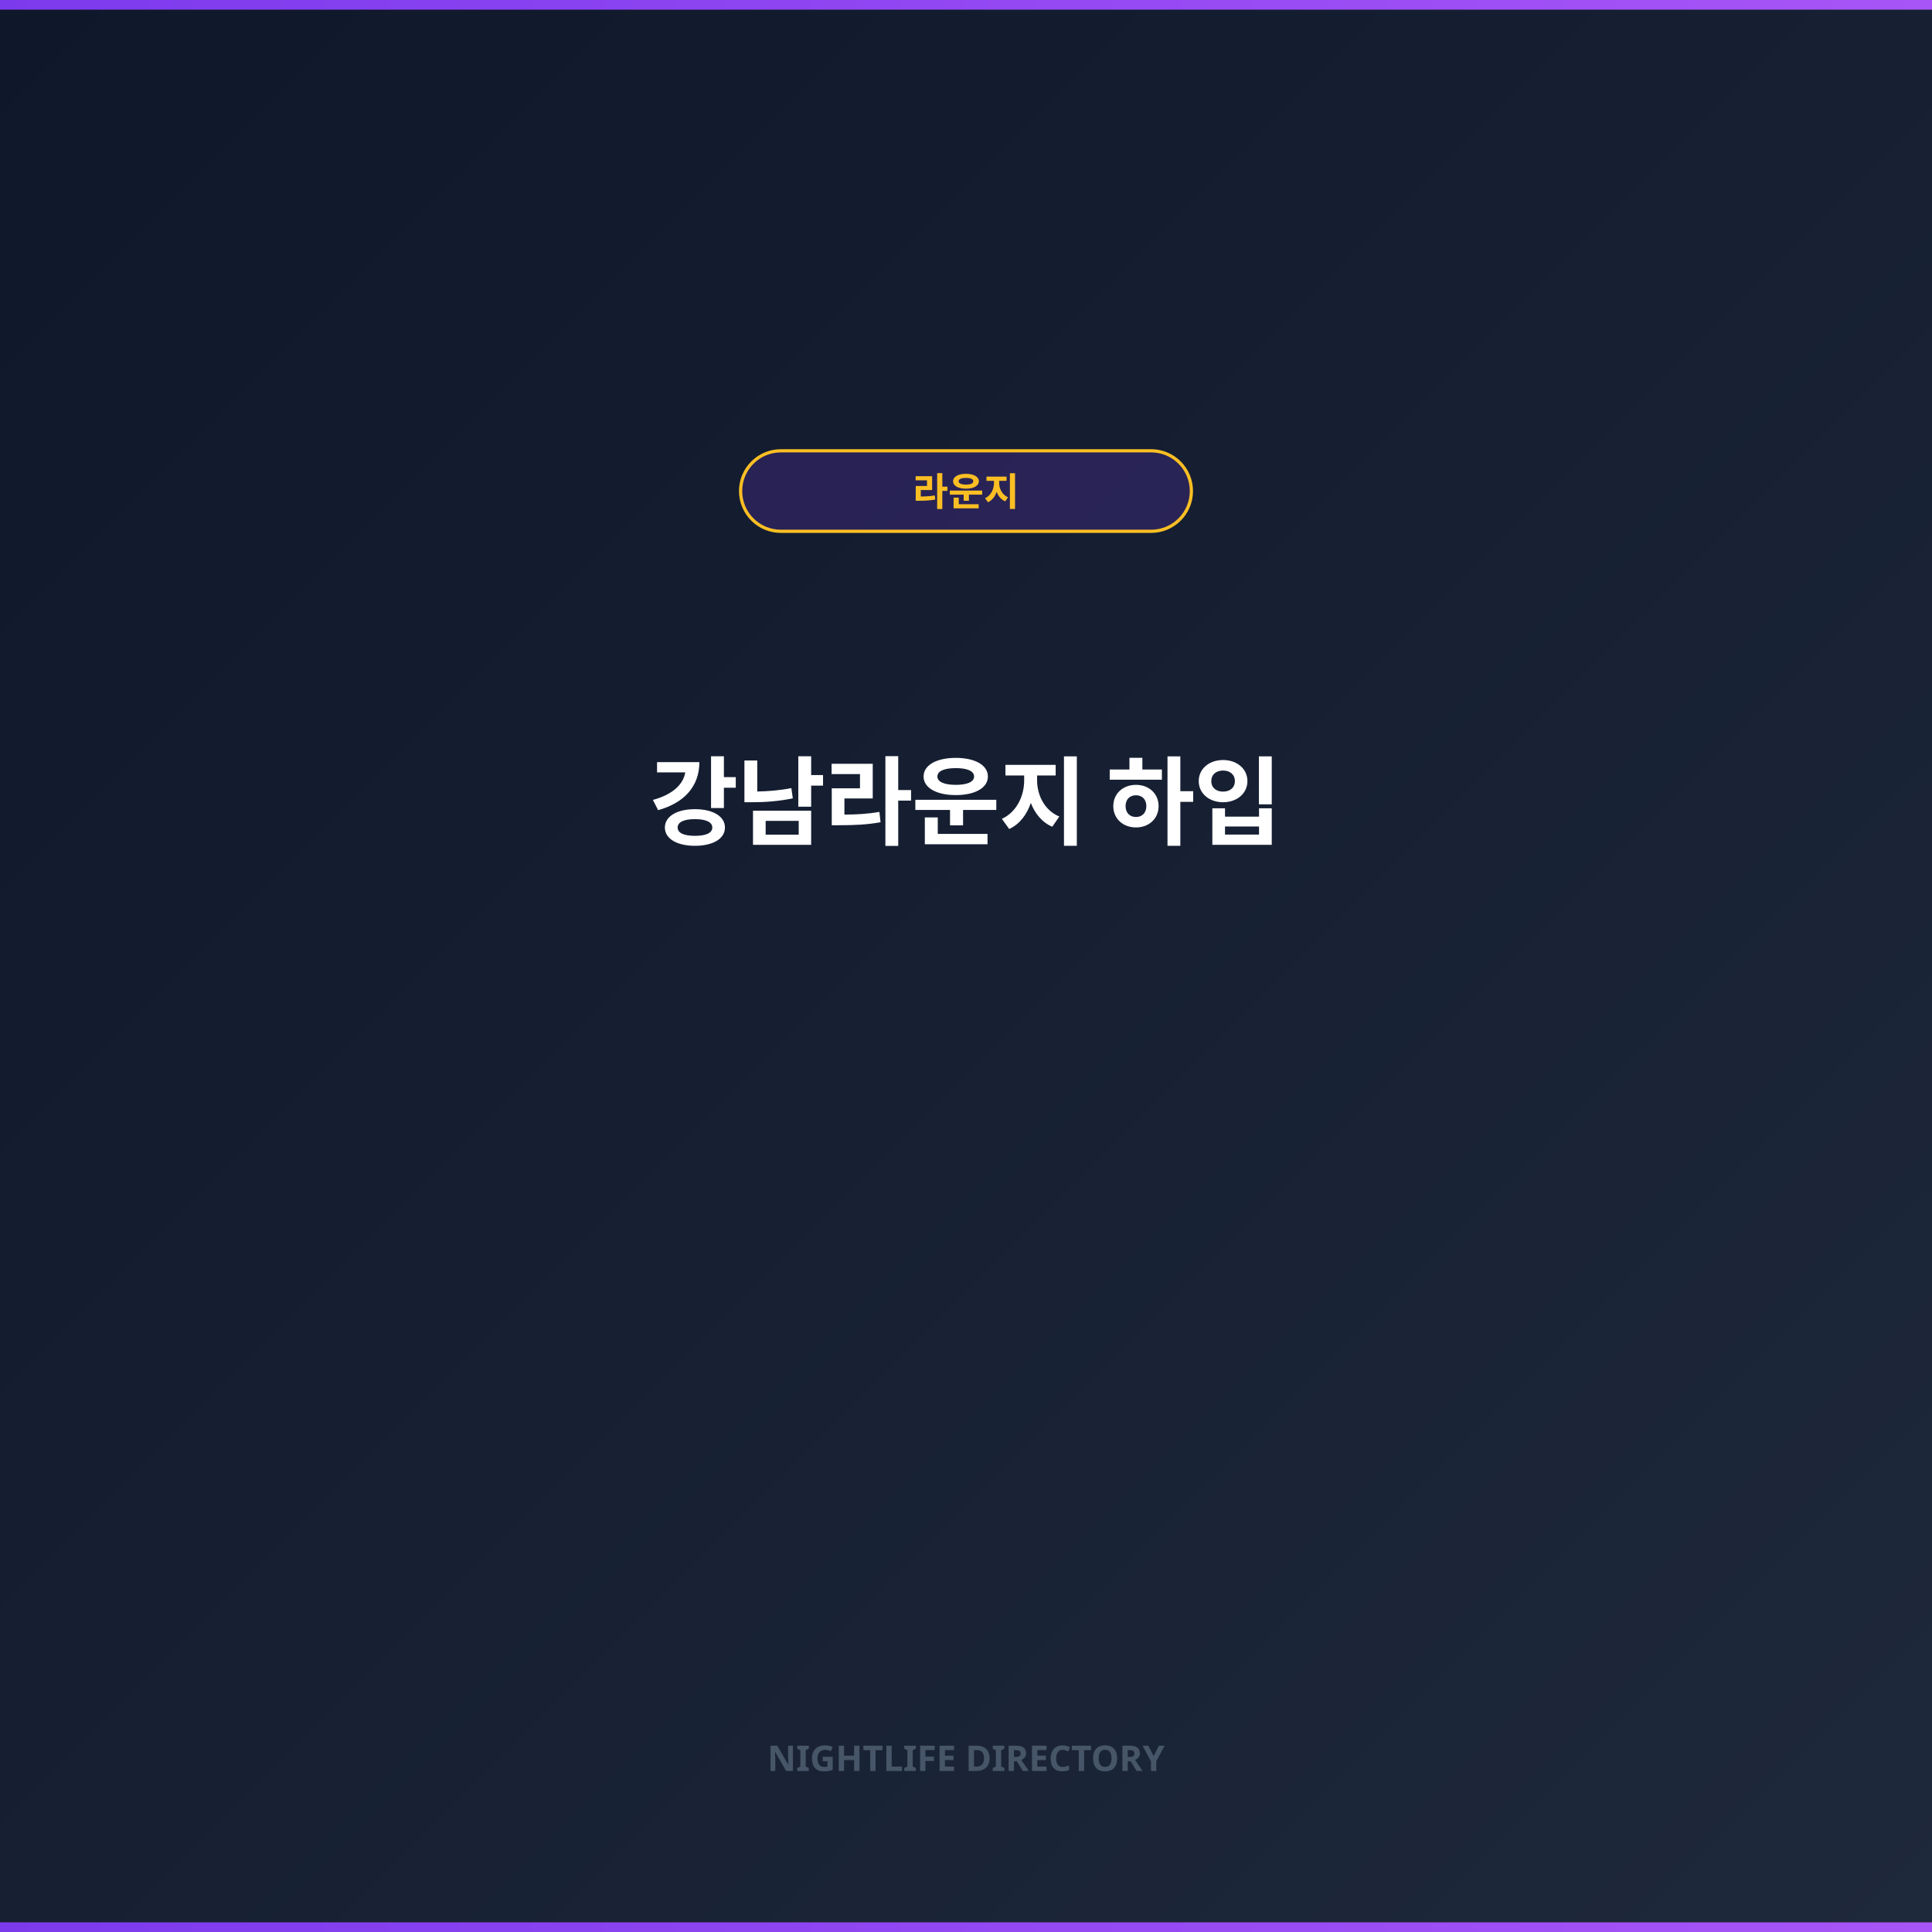
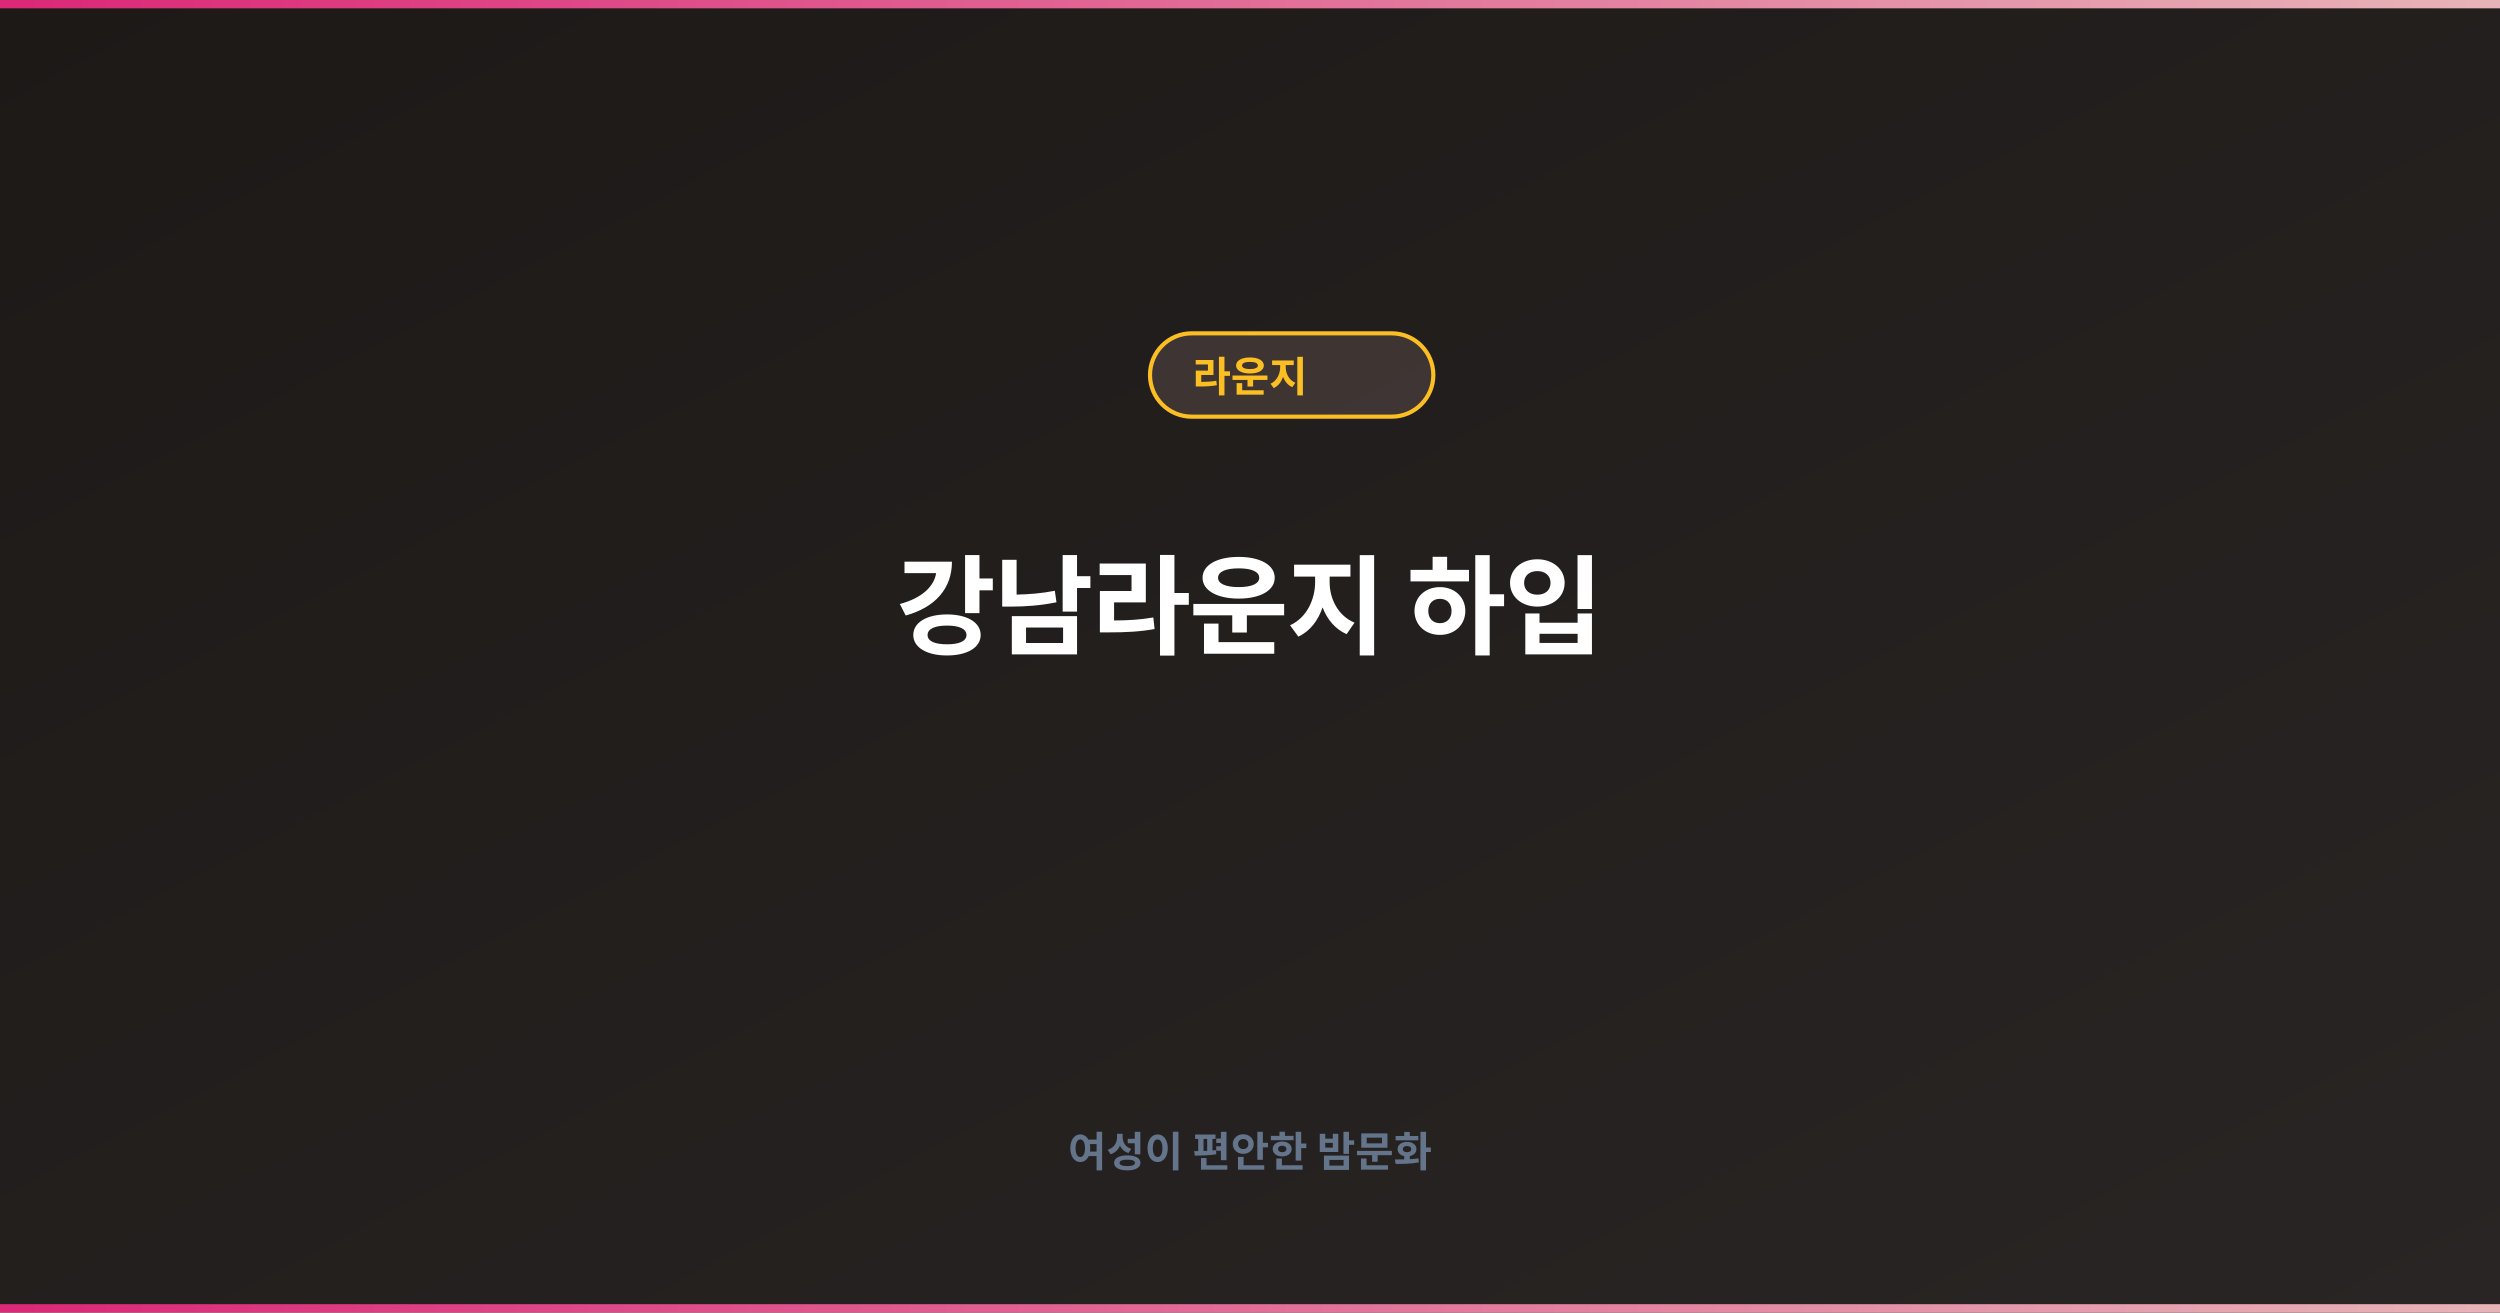
- <svg xmlns="http://www.w3.org/2000/svg" width="1200" height="1200" viewBox="0 0 1200 1200">
+ <svg xmlns="http://www.w3.org/2000/svg" width="1200" height="630" viewBox="0 0 1200 630">
  <defs>
    <linearGradient id="bg" x1="0%" y1="0%" x2="100%" y2="100%">
-       <stop offset="0%" style="stop-color:#0f172a" />
-       <stop offset="100%" style="stop-color:#1e293b" />
+       <stop offset="0%" style="stop-color:#1C1917" />
+       <stop offset="100%" style="stop-color:#292524" />
    </linearGradient>
    <linearGradient id="accent" x1="0%" y1="0%" x2="100%" y2="0%">
-       <stop offset="0%" style="stop-color:#7c3aed" />
-       <stop offset="100%" style="stop-color:#a855f7" />
+       <stop offset="0%" style="stop-color:#DB2777" />
+       <stop offset="100%" style="stop-color:#E8B4B8" />
    </linearGradient>
  </defs>
-   <rect width="1200" height="1200" fill="url(#bg)" />
-   <rect x="0" y="0" width="1200" height="6" fill="url(#accent)" />
-   <rect x="460" y="280" width="280" height="50" rx="25" fill="rgba(124,58,237,0.2)" stroke="#fbbf24" stroke-width="2" />
-   <text x="600" y="314" text-anchor="middle" font-family="'Pretendard',sans-serif" font-size="24" fill="#fbbf24" font-weight="800">라운지</text>
-   <text x="600" y="520" text-anchor="middle" font-family="'Pretendard',sans-serif" font-size="60" font-weight="900" fill="white" letter-spacing="-1">강남라운지 하입</text>
-   <text x="600" y="1100" text-anchor="middle" font-family="'Pretendard',sans-serif" font-size="22" fill="#475569" font-weight="600">NIGHTLIFE DIRECTORY</text>
-   <rect x="0" y="1194" width="1200" height="6" fill="url(#accent)" />
+   <rect width="1200" height="630" fill="url(#bg)" />
+   <rect x="0" y="0" width="1200" height="4" fill="url(#accent)" />
+   <rect x="0" y="626" width="1200" height="4" fill="url(#accent)" />
+   <rect x="552" y="160" width="136" height="40" rx="20" fill="rgba(232,180,184,0.15)" stroke="#FBBF24" stroke-width="2" />
+   <text x="600" y="188" text-anchor="middle" font-family="'Pretendard',sans-serif" font-size="20" fill="#FBBF24" font-weight="800">라운지</text>
+   <text x="600" y="310" text-anchor="middle" font-family="'Pretendard',sans-serif" font-size="52" font-weight="900" fill="white" letter-spacing="-1">강남라운지 하입</text>
+   <text x="600" y="560" text-anchor="middle" font-family="'Pretendard',sans-serif" font-size="20" fill="#64748b" font-weight="600">여성이 편안한 밤문화</text>
</svg>
